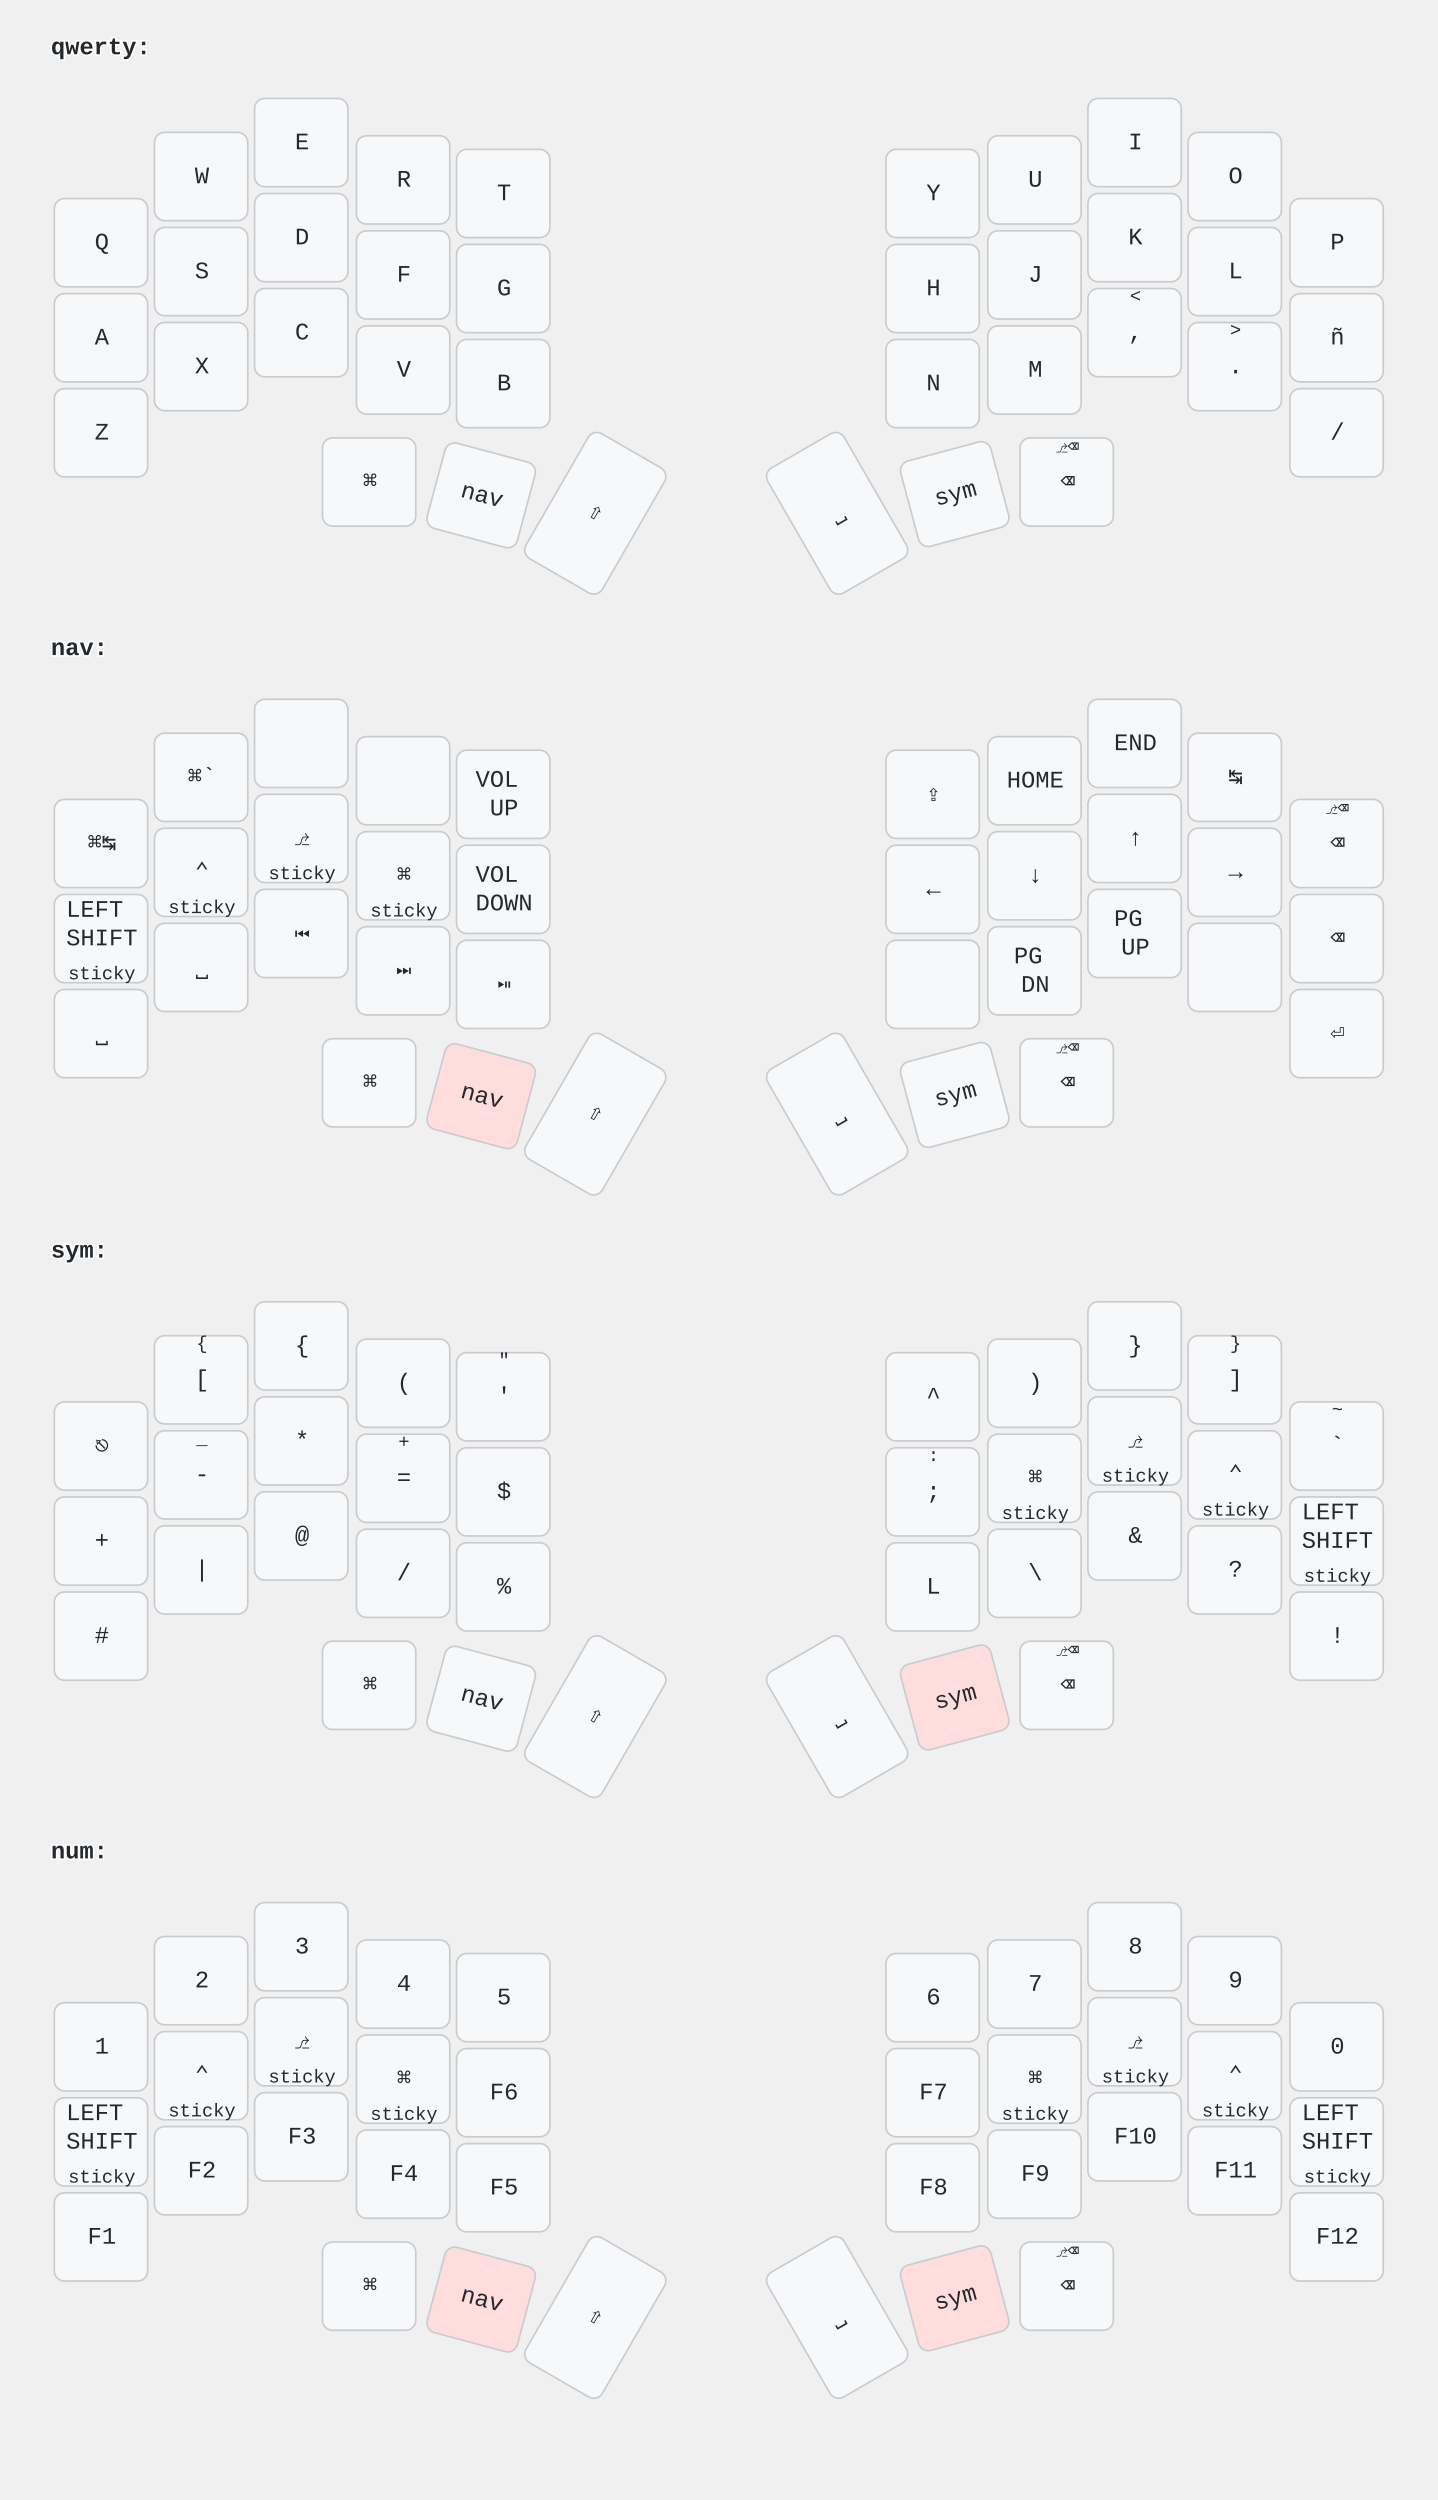
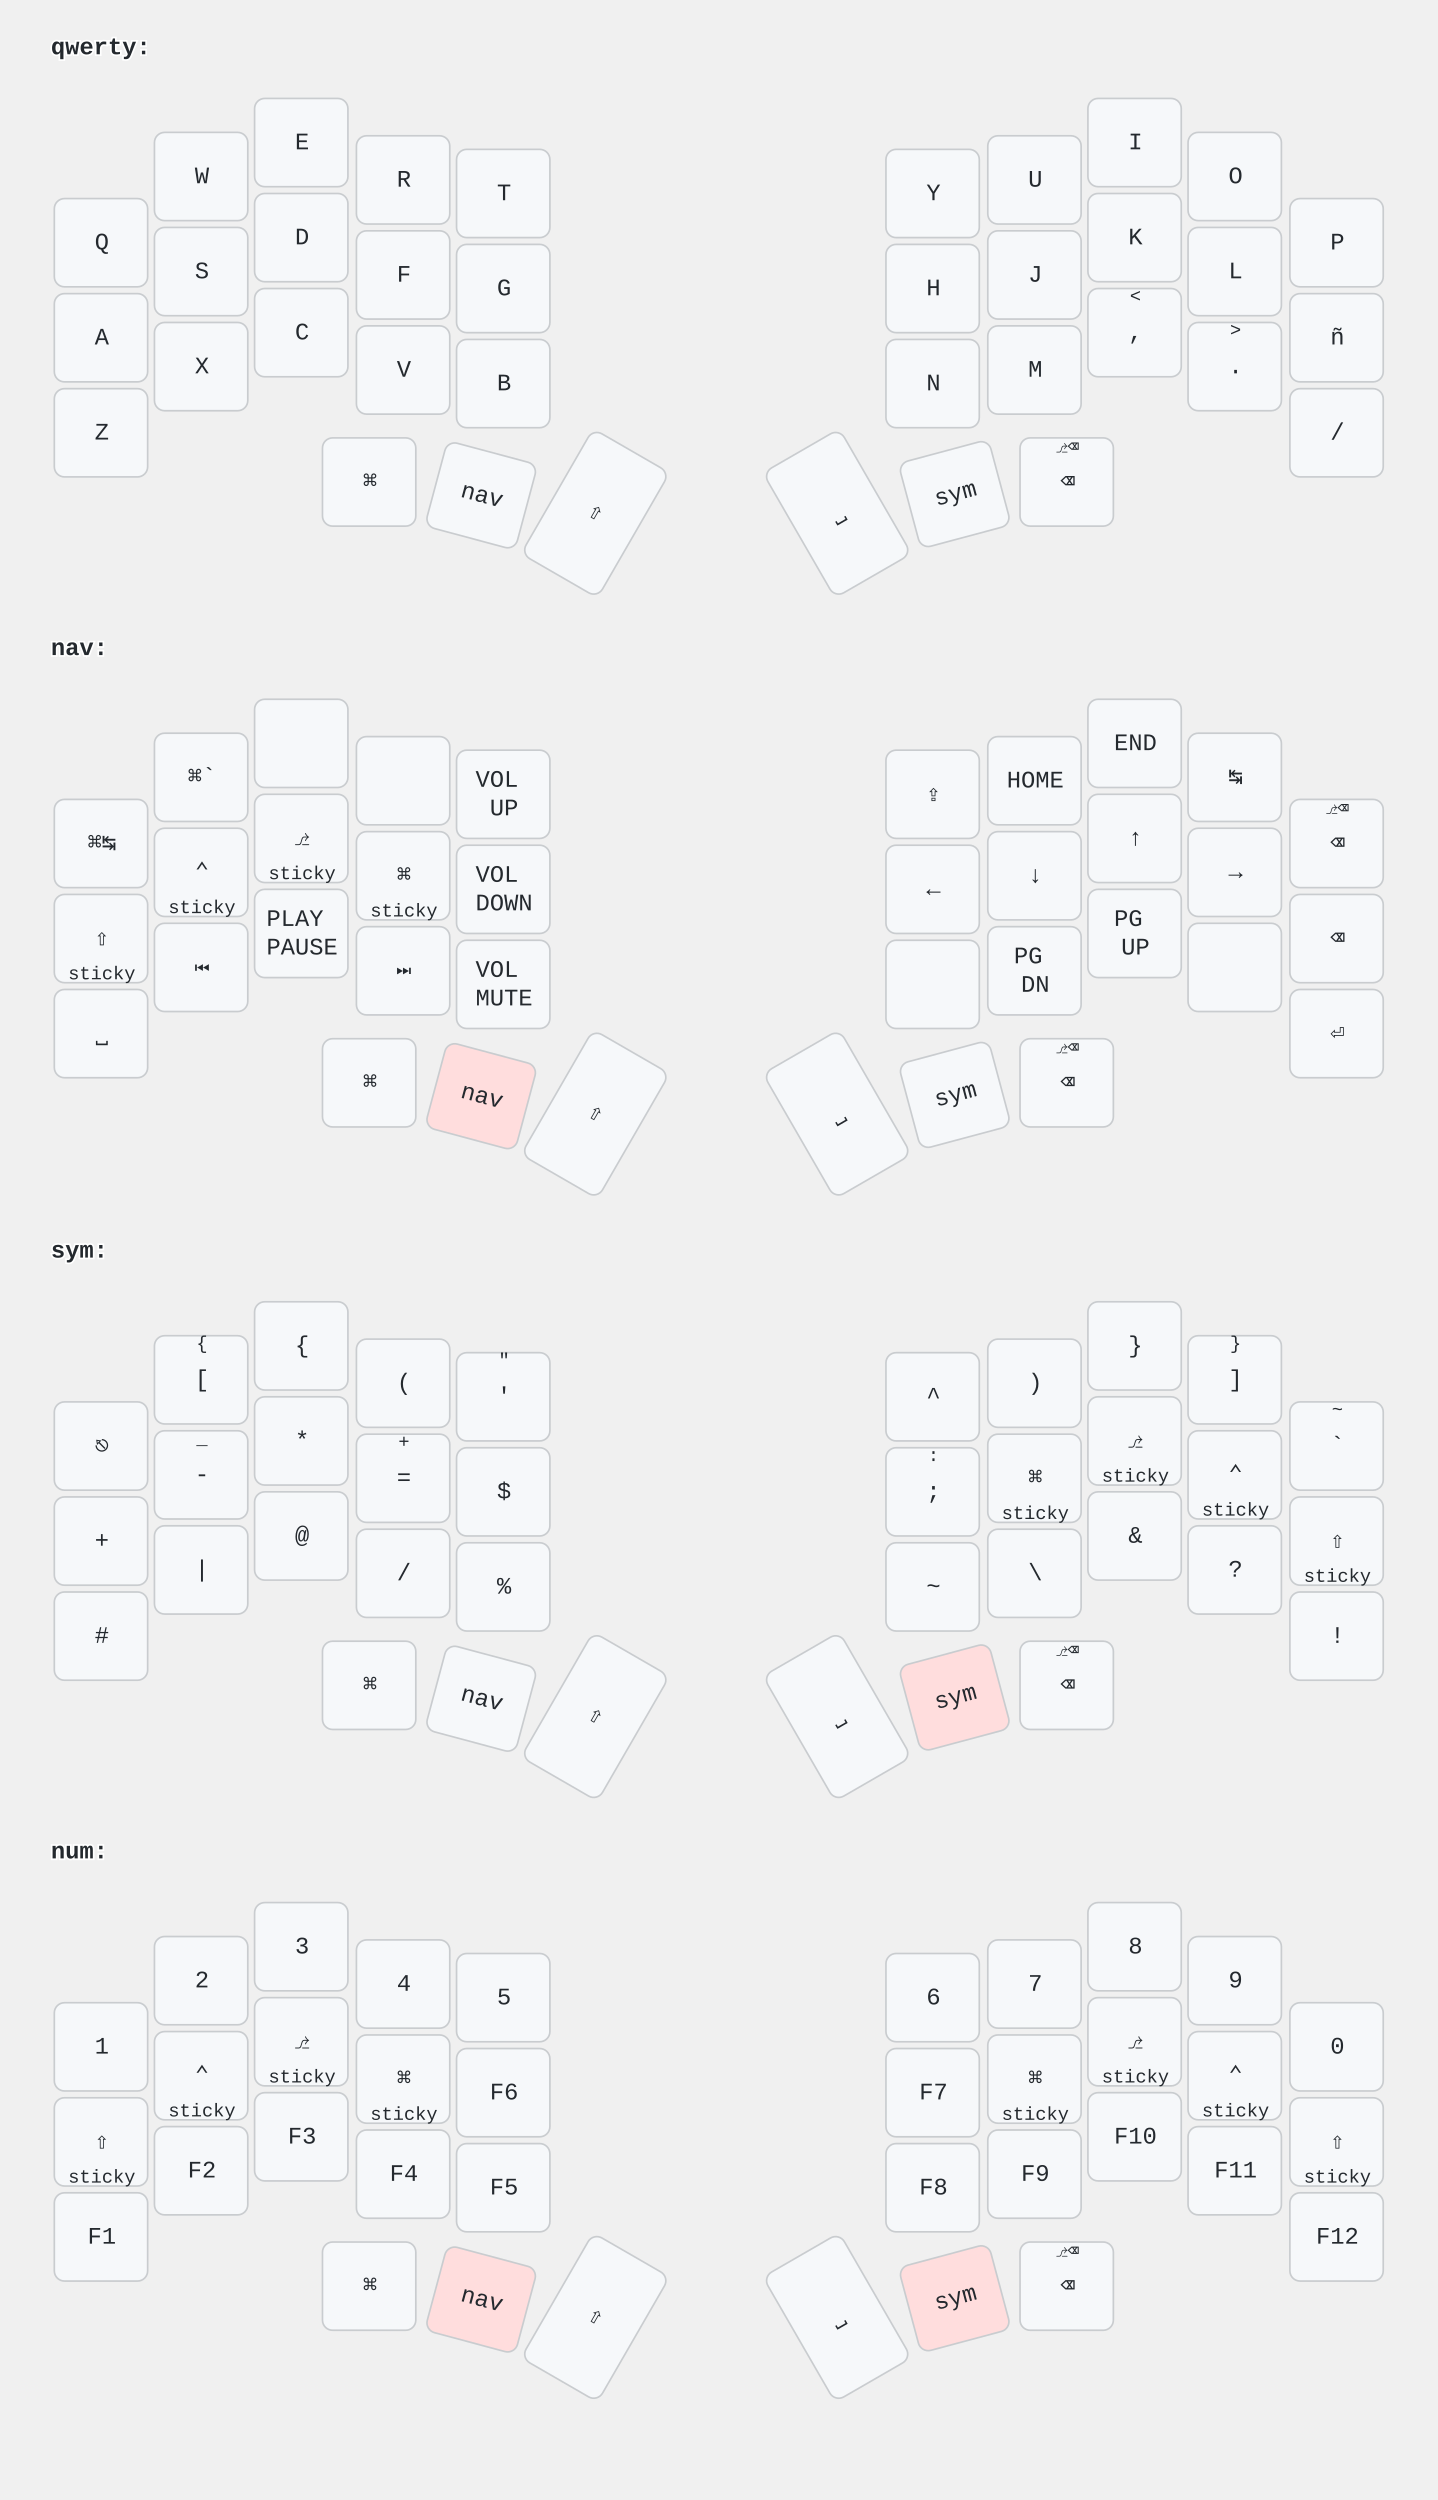
<svg xmlns="http://www.w3.org/2000/svg" width="847" height="1473" viewBox="0 0 847 1473" class="keymap">
  <style>/* font and background color specifications */
svg {
    font-family: SFMono-Regular,Consolas,Liberation Mono,Menlo,monospace;
    font-size: 14px;
    font-kerning: normal;
    text-rendering: optimizeLegibility;
    fill: #24292e;
}

/* default key styling */
rect {
    fill: #f6f8fa;
    stroke: #c9cccf;
    stroke-width: 1;
}

/* color accent for combo boxes */
rect.combo {
    fill: #cdf;
}

/* color accent for held keys */
rect.held, rect.combo.held {
    fill: #fdd;
}

/* color accent for ghost (optional) keys */
rect.ghost, rect.combo.ghost {
    fill: #ddd;
}

text {
    text-anchor: middle;
    dominant-baseline: middle;
}

/* styling for layer labels */
text.label {
    font-weight: bold;
    text-anchor: start;
    stroke: white;
    stroke-width: 2;
    paint-order: stroke;
}

/* styling for combo tap, and key hold/shifted label text */
text.combo, text.hold, text.shifted {
    font-size: 11px;
}

text.hold {
    text-anchor: middle;
    dominant-baseline: auto;
}

text.shifted {
    text-anchor: middle;
    dominant-baseline: hanging;
}

/* styling for hold/shifted label text in combo box */
text.combo.hold, text.combo.shifted {
    font-size: 8px;
}

/* styling for combo dendrons */
path {
    stroke-width: 1;
    stroke: gray;
    fill: none;
}
</style>
  <g transform="translate(30, 0)" class="layer-qwerty">
    <text x="0" y="28" class="label" id="qwerty">qwerty:</text>
    <g transform="translate(0, 56)">
      <g transform="translate(30, 87)" class="key keypos-0">
        <rect rx="6" ry="6" x="-28" y="-26" width="55" height="52" class="key" />
        <text x="0" y="0" class="key tap">Q</text>
      </g>
      <g transform="translate(89, 48)" class="key keypos-1">
        <rect rx="6" ry="6" x="-28" y="-26" width="55" height="52" class="key" />
        <text x="0" y="0" class="key tap">W</text>
      </g>
      <g transform="translate(148, 28)" class="key keypos-2">
        <rect rx="6" ry="6" x="-28" y="-26" width="55" height="52" class="key" />
        <text x="0" y="0" class="key tap">E</text>
      </g>
      <g transform="translate(208, 50)" class="key keypos-3">
        <rect rx="6" ry="6" x="-28" y="-26" width="55" height="52" class="key" />
        <text x="0" y="0" class="key tap">R</text>
      </g>
      <g transform="translate(267, 58)" class="key keypos-4">
        <rect rx="6" ry="6" x="-28" y="-26" width="55" height="52" class="key" />
        <text x="0" y="0" class="key tap">T</text>
      </g>
      <g transform="translate(520, 58)" class="key keypos-5">
        <rect rx="6" ry="6" x="-28" y="-26" width="55" height="52" class="key" />
        <text x="0" y="0" class="key tap">Y</text>
      </g>
      <g transform="translate(580, 50)" class="key keypos-6">
        <rect rx="6" ry="6" x="-28" y="-26" width="55" height="52" class="key" />
        <text x="0" y="0" class="key tap">U</text>
      </g>
      <g transform="translate(639, 28)" class="key keypos-7">
        <rect rx="6" ry="6" x="-28" y="-26" width="55" height="52" class="key" />
        <text x="0" y="0" class="key tap">I</text>
      </g>
      <g transform="translate(698, 48)" class="key keypos-8">
        <rect rx="6" ry="6" x="-28" y="-26" width="55" height="52" class="key" />
        <text x="0" y="0" class="key tap">O</text>
      </g>
      <g transform="translate(758, 87)" class="key keypos-9">
        <rect rx="6" ry="6" x="-28" y="-26" width="55" height="52" class="key" />
        <text x="0" y="0" class="key tap">P</text>
      </g>
      <g transform="translate(30, 143)" class="key keypos-10">
        <rect rx="6" ry="6" x="-28" y="-26" width="55" height="52" class="key" />
        <text x="0" y="0" class="key tap">A</text>
      </g>
      <g transform="translate(89, 104)" class="key keypos-11">
        <rect rx="6" ry="6" x="-28" y="-26" width="55" height="52" class="key" />
        <text x="0" y="0" class="key tap">S</text>
      </g>
      <g transform="translate(148, 84)" class="key keypos-12">
        <rect rx="6" ry="6" x="-28" y="-26" width="55" height="52" class="key" />
        <text x="0" y="0" class="key tap">D</text>
      </g>
      <g transform="translate(208, 106)" class="key keypos-13">
        <rect rx="6" ry="6" x="-28" y="-26" width="55" height="52" class="key" />
        <text x="0" y="0" class="key tap">F</text>
      </g>
      <g transform="translate(267, 114)" class="key keypos-14">
        <rect rx="6" ry="6" x="-28" y="-26" width="55" height="52" class="key" />
        <text x="0" y="0" class="key tap">G</text>
      </g>
      <g transform="translate(520, 114)" class="key keypos-15">
        <rect rx="6" ry="6" x="-28" y="-26" width="55" height="52" class="key" />
        <text x="0" y="0" class="key tap">H</text>
      </g>
      <g transform="translate(580, 106)" class="key keypos-16">
        <rect rx="6" ry="6" x="-28" y="-26" width="55" height="52" class="key" />
        <text x="0" y="0" class="key tap">J</text>
      </g>
      <g transform="translate(639, 84)" class="key keypos-17">
        <rect rx="6" ry="6" x="-28" y="-26" width="55" height="52" class="key" />
        <text x="0" y="0" class="key tap">K</text>
      </g>
      <g transform="translate(698, 104)" class="key keypos-18">
        <rect rx="6" ry="6" x="-28" y="-26" width="55" height="52" class="key" />
        <text x="0" y="0" class="key tap">L</text>
      </g>
      <g transform="translate(758, 143)" class="key keypos-19">
        <rect rx="6" ry="6" x="-28" y="-26" width="55" height="52" class="key" />
        <text x="0" y="0" class="key tap">ñ</text>
      </g>
      <g transform="translate(30, 199)" class="key keypos-20">
        <rect rx="6" ry="6" x="-28" y="-26" width="55" height="52" class="key" />
        <text x="0" y="0" class="key tap">Z</text>
      </g>
      <g transform="translate(89, 160)" class="key keypos-21">
        <rect rx="6" ry="6" x="-28" y="-26" width="55" height="52" class="key" />
        <text x="0" y="0" class="key tap">X</text>
      </g>
      <g transform="translate(148, 140)" class="key keypos-22">
        <rect rx="6" ry="6" x="-28" y="-26" width="55" height="52" class="key" />
        <text x="0" y="0" class="key tap">C</text>
      </g>
      <g transform="translate(208, 162)" class="key keypos-23">
        <rect rx="6" ry="6" x="-28" y="-26" width="55" height="52" class="key" />
        <text x="0" y="0" class="key tap">V</text>
      </g>
      <g transform="translate(267, 170)" class="key keypos-24">
        <rect rx="6" ry="6" x="-28" y="-26" width="55" height="52" class="key" />
        <text x="0" y="0" class="key tap">B</text>
      </g>
      <g transform="translate(520, 170)" class="key keypos-25">
        <rect rx="6" ry="6" x="-28" y="-26" width="55" height="52" class="key" />
        <text x="0" y="0" class="key tap">N</text>
      </g>
      <g transform="translate(580, 162)" class="key keypos-26">
        <rect rx="6" ry="6" x="-28" y="-26" width="55" height="52" class="key" />
        <text x="0" y="0" class="key tap">M</text>
      </g>
      <g transform="translate(639, 140)" class="key keypos-27">
        <rect rx="6" ry="6" x="-28" y="-26" width="55" height="52" class="key" />
        <text x="0" y="0" class="key tap">,</text>
        <text x="0" y="-24" class="key shifted">&lt;</text>
      </g>
      <g transform="translate(698, 160)" class="key keypos-28">
        <rect rx="6" ry="6" x="-28" y="-26" width="55" height="52" class="key" />
        <text x="0" y="0" class="key tap">.</text>
        <text x="0" y="-24" class="key shifted">&gt;</text>
      </g>
      <g transform="translate(758, 199)" class="key keypos-29">
        <rect rx="6" ry="6" x="-28" y="-26" width="55" height="52" class="key" />
        <text x="0" y="0" class="key tap">/</text>
      </g>
      <g transform="translate(188, 228)" class="key keypos-30">
        <rect rx="6" ry="6" x="-28" y="-26" width="55" height="52" class="key" />
        <text x="0" y="0" class="key tap">⌘</text>
      </g>
      <g transform="translate(254, 236) rotate(15.0)" class="key keypos-31">
        <rect rx="6" ry="6" x="-28" y="-26" width="55" height="52" class="key" />
        <a href="#nav">
          <text x="0" y="0" class="key tap layer-activator">nav</text>
        </a>
      </g>
      <g transform="translate(321, 246) rotate(30.0)" class="key keypos-32">
        <rect rx="6" ry="6" x="-26" y="-42" width="52" height="85" class="key" />
        <text x="0" y="0" class="key tap">⇧</text>
      </g>
      <g transform="translate(463, 246) rotate(-30.0)" class="key keypos-33">
        <rect rx="6" ry="6" x="-26" y="-42" width="52" height="85" class="key" />
        <text x="0" y="0" class="key tap">⎵</text>
      </g>
      <g transform="translate(533, 235) rotate(-15.0)" class="key keypos-34">
        <rect rx="6" ry="6" x="-28" y="-26" width="55" height="52" class="key" />
        <a href="#sym">
          <text x="0" y="0" class="key tap layer-activator">sym</text>
        </a>
      </g>
      <g transform="translate(599, 228)" class="key keypos-35">
        <rect rx="6" ry="6" x="-28" y="-26" width="55" height="52" class="key" />
        <text x="0" y="0" class="key tap">⌫</text>
        <text x="0" y="-24" class="key shifted">⎇⌫</text>
      </g>
    </g>
  </g>
  <g transform="translate(30, 354)" class="layer-nav">
    <text x="0" y="28" class="label" id="nav">nav:</text>
    <g transform="translate(0, 56)">
      <g transform="translate(30, 87)" class="key keypos-0">
        <rect rx="6" ry="6" x="-28" y="-26" width="55" height="52" class="key" />
        <text x="0" y="0" class="key tap">⌘↹</text>
      </g>
      <g transform="translate(89, 48)" class="key keypos-1">
        <rect rx="6" ry="6" x="-28" y="-26" width="55" height="52" class="key" />
        <text x="0" y="0" class="key tap">⌘`</text>
      </g>
      <g transform="translate(148, 28)" class="key keypos-2">
        <rect rx="6" ry="6" x="-28" y="-26" width="55" height="52" class="key" />
      </g>
      <g transform="translate(208, 50)" class="key keypos-3">
        <rect rx="6" ry="6" x="-28" y="-26" width="55" height="52" class="key" />
      </g>
      <g transform="translate(267, 58)" class="key keypos-4">
        <rect rx="6" ry="6" x="-28" y="-26" width="55" height="52" class="key" />
        <text x="0" y="0" class="key tap">
          <tspan x="0" dy="-0.6em">VOL</tspan>
          <tspan x="0" dy="1.2em">UP</tspan>
        </text>
      </g>
      <g transform="translate(520, 58)" class="key keypos-5">
        <rect rx="6" ry="6" x="-28" y="-26" width="55" height="52" class="key" />
        <text x="0" y="0" class="key tap">⇪</text>
      </g>
      <g transform="translate(580, 50)" class="key keypos-6">
        <rect rx="6" ry="6" x="-28" y="-26" width="55" height="52" class="key" />
        <text x="0" y="0" class="key tap">HOME</text>
      </g>
      <g transform="translate(639, 28)" class="key keypos-7">
        <rect rx="6" ry="6" x="-28" y="-26" width="55" height="52" class="key" />
        <text x="0" y="0" class="key tap">END</text>
      </g>
      <g transform="translate(698, 48)" class="key keypos-8">
        <rect rx="6" ry="6" x="-28" y="-26" width="55" height="52" class="key" />
        <text x="0" y="0" class="key tap">↹</text>
      </g>
      <g transform="translate(758, 87)" class="key keypos-9">
        <rect rx="6" ry="6" x="-28" y="-26" width="55" height="52" class="key" />
        <text x="0" y="0" class="key tap">⌫</text>
        <text x="0" y="-24" class="key shifted">⎇⌫</text>
      </g>
      <g transform="translate(30, 143)" class="key keypos-10">
        <rect rx="6" ry="6" x="-28" y="-26" width="55" height="52" class="key" />
-         <text x="0" y="0" class="key tap">
-           <tspan x="0" dy="-1.2em">LEFT</tspan>
-           <tspan x="0" dy="1.2em">SHIFT</tspan>
-         </text>
+         <text x="0" y="0" class="key tap">⇧</text>
        <text x="0" y="24" class="key hold">sticky</text>
      </g>
      <g transform="translate(89, 104)" class="key keypos-11">
        <rect rx="6" ry="6" x="-28" y="-26" width="55" height="52" class="key" />
        <text x="0" y="0" class="key tap">⌃</text>
        <text x="0" y="24" class="key hold">sticky</text>
      </g>
      <g transform="translate(148, 84)" class="key keypos-12">
        <rect rx="6" ry="6" x="-28" y="-26" width="55" height="52" class="key" />
        <text x="0" y="0" class="key tap">⎇</text>
        <text x="0" y="24" class="key hold">sticky</text>
      </g>
      <g transform="translate(208, 106)" class="key keypos-13">
        <rect rx="6" ry="6" x="-28" y="-26" width="55" height="52" class="key" />
        <text x="0" y="0" class="key tap">⌘</text>
        <text x="0" y="24" class="key hold">sticky</text>
      </g>
      <g transform="translate(267, 114)" class="key keypos-14">
        <rect rx="6" ry="6" x="-28" y="-26" width="55" height="52" class="key" />
        <text x="0" y="0" class="key tap">
          <tspan x="0" dy="-0.6em">VOL</tspan>
          <tspan x="0" dy="1.2em">DOWN</tspan>
        </text>
      </g>
      <g transform="translate(520, 114)" class="key keypos-15">
        <rect rx="6" ry="6" x="-28" y="-26" width="55" height="52" class="key" />
        <text x="0" y="0" class="key tap">←</text>
      </g>
      <g transform="translate(580, 106)" class="key keypos-16">
        <rect rx="6" ry="6" x="-28" y="-26" width="55" height="52" class="key" />
        <text x="0" y="0" class="key tap">↓</text>
      </g>
      <g transform="translate(639, 84)" class="key keypos-17">
        <rect rx="6" ry="6" x="-28" y="-26" width="55" height="52" class="key" />
        <text x="0" y="0" class="key tap">↑</text>
      </g>
      <g transform="translate(698, 104)" class="key keypos-18">
        <rect rx="6" ry="6" x="-28" y="-26" width="55" height="52" class="key" />
        <text x="0" y="0" class="key tap">→</text>
      </g>
      <g transform="translate(758, 143)" class="key keypos-19">
        <rect rx="6" ry="6" x="-28" y="-26" width="55" height="52" class="key" />
        <text x="0" y="0" class="key tap">⌫</text>
      </g>
      <g transform="translate(30, 199)" class="key keypos-20">
        <rect rx="6" ry="6" x="-28" y="-26" width="55" height="52" class="key" />
        <text x="0" y="0" class="key tap">⎵</text>
      </g>
      <g transform="translate(89, 160)" class="key keypos-21">
        <rect rx="6" ry="6" x="-28" y="-26" width="55" height="52" class="key" />
-         <text x="0" y="0" class="key tap">⎵</text>
+         <text x="0" y="0" class="key tap">⏮</text>
      </g>
      <g transform="translate(148, 140)" class="key keypos-22">
        <rect rx="6" ry="6" x="-28" y="-26" width="55" height="52" class="key" />
-         <text x="0" y="0" class="key tap">⏮</text>
+         <text x="0" y="0" class="key tap">
+           <tspan x="0" dy="-0.6em">PLAY</tspan>
+           <tspan x="0" dy="1.2em">PAUSE</tspan>
+         </text>
      </g>
      <g transform="translate(208, 162)" class="key keypos-23">
        <rect rx="6" ry="6" x="-28" y="-26" width="55" height="52" class="key" />
        <text x="0" y="0" class="key tap">⏭</text>
      </g>
      <g transform="translate(267, 170)" class="key keypos-24">
        <rect rx="6" ry="6" x="-28" y="-26" width="55" height="52" class="key" />
-         <text x="0" y="0" class="key tap">⏯</text>
+         <text x="0" y="0" class="key tap">
+           <tspan x="0" dy="-0.6em">VOL</tspan>
+           <tspan x="0" dy="1.2em">MUTE</tspan>
+         </text>
      </g>
      <g transform="translate(520, 170)" class="key keypos-25">
        <rect rx="6" ry="6" x="-28" y="-26" width="55" height="52" class="key" />
      </g>
      <g transform="translate(580, 162)" class="key keypos-26">
        <rect rx="6" ry="6" x="-28" y="-26" width="55" height="52" class="key" />
        <text x="0" y="0" class="key tap">
          <tspan x="0" dy="-0.6em">PG</tspan>
          <tspan x="0" dy="1.2em">DN</tspan>
        </text>
      </g>
      <g transform="translate(639, 140)" class="key keypos-27">
        <rect rx="6" ry="6" x="-28" y="-26" width="55" height="52" class="key" />
        <text x="0" y="0" class="key tap">
          <tspan x="0" dy="-0.6em">PG</tspan>
          <tspan x="0" dy="1.2em">UP</tspan>
        </text>
      </g>
      <g transform="translate(698, 160)" class="key keypos-28">
        <rect rx="6" ry="6" x="-28" y="-26" width="55" height="52" class="key" />
      </g>
      <g transform="translate(758, 199)" class="key keypos-29">
        <rect rx="6" ry="6" x="-28" y="-26" width="55" height="52" class="key" />
        <text x="0" y="0" class="key tap">⏎</text>
      </g>
      <g transform="translate(188, 228)" class="key keypos-30">
        <rect rx="6" ry="6" x="-28" y="-26" width="55" height="52" class="key" />
        <text x="0" y="0" class="key tap">⌘</text>
      </g>
      <g transform="translate(254, 236) rotate(15.0)" class="key held keypos-31">
        <rect rx="6" ry="6" x="-28" y="-26" width="55" height="52" class="key held" />
        <a href="#nav">
          <text x="0" y="0" class="key held tap layer-activator">nav</text>
        </a>
      </g>
      <g transform="translate(321, 246) rotate(30.0)" class="key keypos-32">
        <rect rx="6" ry="6" x="-26" y="-42" width="52" height="85" class="key" />
        <text x="0" y="0" class="key tap">⇧</text>
      </g>
      <g transform="translate(463, 246) rotate(-30.0)" class="key keypos-33">
        <rect rx="6" ry="6" x="-26" y="-42" width="52" height="85" class="key" />
        <text x="0" y="0" class="key tap">⎵</text>
      </g>
      <g transform="translate(533, 235) rotate(-15.0)" class="key keypos-34">
        <rect rx="6" ry="6" x="-28" y="-26" width="55" height="52" class="key" />
        <a href="#sym">
          <text x="0" y="0" class="key tap layer-activator">sym</text>
        </a>
      </g>
      <g transform="translate(599, 228)" class="key keypos-35">
        <rect rx="6" ry="6" x="-28" y="-26" width="55" height="52" class="key" />
        <text x="0" y="0" class="key tap">⌫</text>
        <text x="0" y="-24" class="key shifted">⎇⌫</text>
      </g>
    </g>
  </g>
  <g transform="translate(30, 709)" class="layer-sym">
    <text x="0" y="28" class="label" id="sym">sym:</text>
    <g transform="translate(0, 56)">
      <g transform="translate(30, 87)" class="key keypos-0">
        <rect rx="6" ry="6" x="-28" y="-26" width="55" height="52" class="key" />
        <text x="0" y="0" class="key tap">⎋</text>
      </g>
      <g transform="translate(89, 48)" class="key keypos-1">
        <rect rx="6" ry="6" x="-28" y="-26" width="55" height="52" class="key" />
        <text x="0" y="0" class="key tap">[</text>
        <text x="0" y="-24" class="key shifted">{</text>
      </g>
      <g transform="translate(148, 28)" class="key keypos-2">
        <rect rx="6" ry="6" x="-28" y="-26" width="55" height="52" class="key" />
        <text x="0" y="0" class="key tap">{</text>
      </g>
      <g transform="translate(208, 50)" class="key keypos-3">
        <rect rx="6" ry="6" x="-28" y="-26" width="55" height="52" class="key" />
        <text x="0" y="0" class="key tap">(</text>
      </g>
      <g transform="translate(267, 58)" class="key keypos-4">
        <rect rx="6" ry="6" x="-28" y="-26" width="55" height="52" class="key" />
        <text x="0" y="0" class="key tap">'</text>
        <text x="0" y="-24" class="key shifted">"</text>
      </g>
      <g transform="translate(520, 58)" class="key keypos-5">
        <rect rx="6" ry="6" x="-28" y="-26" width="55" height="52" class="key" />
        <text x="0" y="0" class="key tap">^</text>
      </g>
      <g transform="translate(580, 50)" class="key keypos-6">
        <rect rx="6" ry="6" x="-28" y="-26" width="55" height="52" class="key" />
        <text x="0" y="0" class="key tap">)</text>
      </g>
      <g transform="translate(639, 28)" class="key keypos-7">
        <rect rx="6" ry="6" x="-28" y="-26" width="55" height="52" class="key" />
        <text x="0" y="0" class="key tap">}</text>
      </g>
      <g transform="translate(698, 48)" class="key keypos-8">
        <rect rx="6" ry="6" x="-28" y="-26" width="55" height="52" class="key" />
        <text x="0" y="0" class="key tap">]</text>
        <text x="0" y="-24" class="key shifted">}</text>
      </g>
      <g transform="translate(758, 87)" class="key keypos-9">
        <rect rx="6" ry="6" x="-28" y="-26" width="55" height="52" class="key" />
        <text x="0" y="0" class="key tap">`</text>
        <text x="0" y="-24" class="key shifted">~</text>
      </g>
      <g transform="translate(30, 143)" class="key keypos-10">
        <rect rx="6" ry="6" x="-28" y="-26" width="55" height="52" class="key" />
        <text x="0" y="0" class="key tap">+</text>
      </g>
      <g transform="translate(89, 104)" class="key keypos-11">
        <rect rx="6" ry="6" x="-28" y="-26" width="55" height="52" class="key" />
        <text x="0" y="0" class="key tap">-</text>
        <text x="0" y="-24" class="key shifted">_</text>
      </g>
      <g transform="translate(148, 84)" class="key keypos-12">
        <rect rx="6" ry="6" x="-28" y="-26" width="55" height="52" class="key" />
        <text x="0" y="0" class="key tap">*</text>
      </g>
      <g transform="translate(208, 106)" class="key keypos-13">
        <rect rx="6" ry="6" x="-28" y="-26" width="55" height="52" class="key" />
        <text x="0" y="0" class="key tap">=</text>
        <text x="0" y="-24" class="key shifted">+</text>
      </g>
      <g transform="translate(267, 114)" class="key keypos-14">
        <rect rx="6" ry="6" x="-28" y="-26" width="55" height="52" class="key" />
        <text x="0" y="0" class="key tap">$</text>
      </g>
      <g transform="translate(520, 114)" class="key keypos-15">
        <rect rx="6" ry="6" x="-28" y="-26" width="55" height="52" class="key" />
        <text x="0" y="0" class="key tap">;</text>
        <text x="0" y="-24" class="key shifted">:</text>
      </g>
      <g transform="translate(580, 106)" class="key keypos-16">
        <rect rx="6" ry="6" x="-28" y="-26" width="55" height="52" class="key" />
        <text x="0" y="0" class="key tap">⌘</text>
        <text x="0" y="24" class="key hold">sticky</text>
      </g>
      <g transform="translate(639, 84)" class="key keypos-17">
        <rect rx="6" ry="6" x="-28" y="-26" width="55" height="52" class="key" />
        <text x="0" y="0" class="key tap">⎇</text>
        <text x="0" y="24" class="key hold">sticky</text>
      </g>
      <g transform="translate(698, 104)" class="key keypos-18">
        <rect rx="6" ry="6" x="-28" y="-26" width="55" height="52" class="key" />
        <text x="0" y="0" class="key tap">⌃</text>
        <text x="0" y="24" class="key hold">sticky</text>
      </g>
      <g transform="translate(758, 143)" class="key keypos-19">
        <rect rx="6" ry="6" x="-28" y="-26" width="55" height="52" class="key" />
-         <text x="0" y="0" class="key tap">
-           <tspan x="0" dy="-1.2em">LEFT</tspan>
-           <tspan x="0" dy="1.2em">SHIFT</tspan>
-         </text>
+         <text x="0" y="0" class="key tap">⇧</text>
        <text x="0" y="24" class="key hold">sticky</text>
      </g>
      <g transform="translate(30, 199)" class="key keypos-20">
        <rect rx="6" ry="6" x="-28" y="-26" width="55" height="52" class="key" />
        <text x="0" y="0" class="key tap">#</text>
      </g>
      <g transform="translate(89, 160)" class="key keypos-21">
        <rect rx="6" ry="6" x="-28" y="-26" width="55" height="52" class="key" />
        <text x="0" y="0" class="key tap">|</text>
      </g>
      <g transform="translate(148, 140)" class="key keypos-22">
        <rect rx="6" ry="6" x="-28" y="-26" width="55" height="52" class="key" />
        <text x="0" y="0" class="key tap">@</text>
      </g>
      <g transform="translate(208, 162)" class="key keypos-23">
        <rect rx="6" ry="6" x="-28" y="-26" width="55" height="52" class="key" />
        <text x="0" y="0" class="key tap">/</text>
      </g>
      <g transform="translate(267, 170)" class="key keypos-24">
        <rect rx="6" ry="6" x="-28" y="-26" width="55" height="52" class="key" />
        <text x="0" y="0" class="key tap">%</text>
      </g>
      <g transform="translate(520, 170)" class="key keypos-25">
        <rect rx="6" ry="6" x="-28" y="-26" width="55" height="52" class="key" />
-         <text x="0" y="0" class="key tap">L</text>
+         <text x="0" y="0" class="key tap">~</text>
      </g>
      <g transform="translate(580, 162)" class="key keypos-26">
        <rect rx="6" ry="6" x="-28" y="-26" width="55" height="52" class="key" />
        <text x="0" y="0" class="key tap">\</text>
      </g>
      <g transform="translate(639, 140)" class="key keypos-27">
        <rect rx="6" ry="6" x="-28" y="-26" width="55" height="52" class="key" />
        <text x="0" y="0" class="key tap">&amp;</text>
      </g>
      <g transform="translate(698, 160)" class="key keypos-28">
        <rect rx="6" ry="6" x="-28" y="-26" width="55" height="52" class="key" />
        <text x="0" y="0" class="key tap">?</text>
      </g>
      <g transform="translate(758, 199)" class="key keypos-29">
        <rect rx="6" ry="6" x="-28" y="-26" width="55" height="52" class="key" />
        <text x="0" y="0" class="key tap">!</text>
      </g>
      <g transform="translate(188, 228)" class="key keypos-30">
        <rect rx="6" ry="6" x="-28" y="-26" width="55" height="52" class="key" />
        <text x="0" y="0" class="key tap">⌘</text>
      </g>
      <g transform="translate(254, 236) rotate(15.0)" class="key keypos-31">
        <rect rx="6" ry="6" x="-28" y="-26" width="55" height="52" class="key" />
        <a href="#nav">
          <text x="0" y="0" class="key tap layer-activator">nav</text>
        </a>
      </g>
      <g transform="translate(321, 246) rotate(30.0)" class="key keypos-32">
        <rect rx="6" ry="6" x="-26" y="-42" width="52" height="85" class="key" />
        <text x="0" y="0" class="key tap">⇧</text>
      </g>
      <g transform="translate(463, 246) rotate(-30.0)" class="key keypos-33">
        <rect rx="6" ry="6" x="-26" y="-42" width="52" height="85" class="key" />
        <text x="0" y="0" class="key tap">⎵</text>
      </g>
      <g transform="translate(533, 235) rotate(-15.0)" class="key held keypos-34">
        <rect rx="6" ry="6" x="-28" y="-26" width="55" height="52" class="key held" />
        <a href="#sym">
          <text x="0" y="0" class="key held tap layer-activator">sym</text>
        </a>
      </g>
      <g transform="translate(599, 228)" class="key keypos-35">
        <rect rx="6" ry="6" x="-28" y="-26" width="55" height="52" class="key" />
        <text x="0" y="0" class="key tap">⌫</text>
        <text x="0" y="-24" class="key shifted">⎇⌫</text>
      </g>
    </g>
  </g>
  <g transform="translate(30, 1063)" class="layer-num">
    <text x="0" y="28" class="label" id="num">num:</text>
    <g transform="translate(0, 56)">
      <g transform="translate(30, 87)" class="key keypos-0">
        <rect rx="6" ry="6" x="-28" y="-26" width="55" height="52" class="key" />
        <text x="0" y="0" class="key tap">1</text>
      </g>
      <g transform="translate(89, 48)" class="key keypos-1">
        <rect rx="6" ry="6" x="-28" y="-26" width="55" height="52" class="key" />
        <text x="0" y="0" class="key tap">2</text>
      </g>
      <g transform="translate(148, 28)" class="key keypos-2">
        <rect rx="6" ry="6" x="-28" y="-26" width="55" height="52" class="key" />
        <text x="0" y="0" class="key tap">3</text>
      </g>
      <g transform="translate(208, 50)" class="key keypos-3">
        <rect rx="6" ry="6" x="-28" y="-26" width="55" height="52" class="key" />
        <text x="0" y="0" class="key tap">4</text>
      </g>
      <g transform="translate(267, 58)" class="key keypos-4">
        <rect rx="6" ry="6" x="-28" y="-26" width="55" height="52" class="key" />
        <text x="0" y="0" class="key tap">5</text>
      </g>
      <g transform="translate(520, 58)" class="key keypos-5">
        <rect rx="6" ry="6" x="-28" y="-26" width="55" height="52" class="key" />
        <text x="0" y="0" class="key tap">6</text>
      </g>
      <g transform="translate(580, 50)" class="key keypos-6">
        <rect rx="6" ry="6" x="-28" y="-26" width="55" height="52" class="key" />
        <text x="0" y="0" class="key tap">7</text>
      </g>
      <g transform="translate(639, 28)" class="key keypos-7">
        <rect rx="6" ry="6" x="-28" y="-26" width="55" height="52" class="key" />
        <text x="0" y="0" class="key tap">8</text>
      </g>
      <g transform="translate(698, 48)" class="key keypos-8">
        <rect rx="6" ry="6" x="-28" y="-26" width="55" height="52" class="key" />
        <text x="0" y="0" class="key tap">9</text>
      </g>
      <g transform="translate(758, 87)" class="key keypos-9">
        <rect rx="6" ry="6" x="-28" y="-26" width="55" height="52" class="key" />
        <text x="0" y="0" class="key tap">0</text>
      </g>
      <g transform="translate(30, 143)" class="key keypos-10">
        <rect rx="6" ry="6" x="-28" y="-26" width="55" height="52" class="key" />
-         <text x="0" y="0" class="key tap">
-           <tspan x="0" dy="-1.2em">LEFT</tspan>
-           <tspan x="0" dy="1.2em">SHIFT</tspan>
-         </text>
+         <text x="0" y="0" class="key tap">⇧</text>
        <text x="0" y="24" class="key hold">sticky</text>
      </g>
      <g transform="translate(89, 104)" class="key keypos-11">
        <rect rx="6" ry="6" x="-28" y="-26" width="55" height="52" class="key" />
        <text x="0" y="0" class="key tap">⌃</text>
        <text x="0" y="24" class="key hold">sticky</text>
      </g>
      <g transform="translate(148, 84)" class="key keypos-12">
        <rect rx="6" ry="6" x="-28" y="-26" width="55" height="52" class="key" />
        <text x="0" y="0" class="key tap">⎇</text>
        <text x="0" y="24" class="key hold">sticky</text>
      </g>
      <g transform="translate(208, 106)" class="key keypos-13">
        <rect rx="6" ry="6" x="-28" y="-26" width="55" height="52" class="key" />
        <text x="0" y="0" class="key tap">⌘</text>
        <text x="0" y="24" class="key hold">sticky</text>
      </g>
      <g transform="translate(267, 114)" class="key keypos-14">
        <rect rx="6" ry="6" x="-28" y="-26" width="55" height="52" class="key" />
        <text x="0" y="0" class="key tap">F6</text>
      </g>
      <g transform="translate(520, 114)" class="key keypos-15">
        <rect rx="6" ry="6" x="-28" y="-26" width="55" height="52" class="key" />
        <text x="0" y="0" class="key tap">F7</text>
      </g>
      <g transform="translate(580, 106)" class="key keypos-16">
        <rect rx="6" ry="6" x="-28" y="-26" width="55" height="52" class="key" />
        <text x="0" y="0" class="key tap">⌘</text>
        <text x="0" y="24" class="key hold">sticky</text>
      </g>
      <g transform="translate(639, 84)" class="key keypos-17">
        <rect rx="6" ry="6" x="-28" y="-26" width="55" height="52" class="key" />
        <text x="0" y="0" class="key tap">⎇</text>
        <text x="0" y="24" class="key hold">sticky</text>
      </g>
      <g transform="translate(698, 104)" class="key keypos-18">
        <rect rx="6" ry="6" x="-28" y="-26" width="55" height="52" class="key" />
        <text x="0" y="0" class="key tap">⌃</text>
        <text x="0" y="24" class="key hold">sticky</text>
      </g>
      <g transform="translate(758, 143)" class="key keypos-19">
        <rect rx="6" ry="6" x="-28" y="-26" width="55" height="52" class="key" />
-         <text x="0" y="0" class="key tap">
-           <tspan x="0" dy="-1.2em">LEFT</tspan>
-           <tspan x="0" dy="1.2em">SHIFT</tspan>
-         </text>
+         <text x="0" y="0" class="key tap">⇧</text>
        <text x="0" y="24" class="key hold">sticky</text>
      </g>
      <g transform="translate(30, 199)" class="key keypos-20">
        <rect rx="6" ry="6" x="-28" y="-26" width="55" height="52" class="key" />
        <text x="0" y="0" class="key tap">F1</text>
      </g>
      <g transform="translate(89, 160)" class="key keypos-21">
        <rect rx="6" ry="6" x="-28" y="-26" width="55" height="52" class="key" />
        <text x="0" y="0" class="key tap">F2</text>
      </g>
      <g transform="translate(148, 140)" class="key keypos-22">
        <rect rx="6" ry="6" x="-28" y="-26" width="55" height="52" class="key" />
        <text x="0" y="0" class="key tap">F3</text>
      </g>
      <g transform="translate(208, 162)" class="key keypos-23">
        <rect rx="6" ry="6" x="-28" y="-26" width="55" height="52" class="key" />
        <text x="0" y="0" class="key tap">F4</text>
      </g>
      <g transform="translate(267, 170)" class="key keypos-24">
        <rect rx="6" ry="6" x="-28" y="-26" width="55" height="52" class="key" />
        <text x="0" y="0" class="key tap">F5</text>
      </g>
      <g transform="translate(520, 170)" class="key keypos-25">
        <rect rx="6" ry="6" x="-28" y="-26" width="55" height="52" class="key" />
        <text x="0" y="0" class="key tap">F8</text>
      </g>
      <g transform="translate(580, 162)" class="key keypos-26">
        <rect rx="6" ry="6" x="-28" y="-26" width="55" height="52" class="key" />
        <text x="0" y="0" class="key tap">F9</text>
      </g>
      <g transform="translate(639, 140)" class="key keypos-27">
        <rect rx="6" ry="6" x="-28" y="-26" width="55" height="52" class="key" />
        <text x="0" y="0" class="key tap">F10</text>
      </g>
      <g transform="translate(698, 160)" class="key keypos-28">
        <rect rx="6" ry="6" x="-28" y="-26" width="55" height="52" class="key" />
        <text x="0" y="0" class="key tap">F11</text>
      </g>
      <g transform="translate(758, 199)" class="key keypos-29">
        <rect rx="6" ry="6" x="-28" y="-26" width="55" height="52" class="key" />
        <text x="0" y="0" class="key tap">F12</text>
      </g>
      <g transform="translate(188, 228)" class="key keypos-30">
        <rect rx="6" ry="6" x="-28" y="-26" width="55" height="52" class="key" />
        <text x="0" y="0" class="key tap">⌘</text>
      </g>
      <g transform="translate(254, 236) rotate(15.0)" class="key held keypos-31">
        <rect rx="6" ry="6" x="-28" y="-26" width="55" height="52" class="key held" />
        <a href="#nav">
          <text x="0" y="0" class="key held tap layer-activator">nav</text>
        </a>
      </g>
      <g transform="translate(321, 246) rotate(30.0)" class="key keypos-32">
        <rect rx="6" ry="6" x="-26" y="-42" width="52" height="85" class="key" />
        <text x="0" y="0" class="key tap">⇧</text>
      </g>
      <g transform="translate(463, 246) rotate(-30.0)" class="key keypos-33">
        <rect rx="6" ry="6" x="-26" y="-42" width="52" height="85" class="key" />
        <text x="0" y="0" class="key tap">⎵</text>
      </g>
      <g transform="translate(533, 235) rotate(-15.0)" class="key held keypos-34">
        <rect rx="6" ry="6" x="-28" y="-26" width="55" height="52" class="key held" />
        <a href="#sym">
          <text x="0" y="0" class="key held tap layer-activator">sym</text>
        </a>
      </g>
      <g transform="translate(599, 228)" class="key keypos-35">
        <rect rx="6" ry="6" x="-28" y="-26" width="55" height="52" class="key" />
        <text x="0" y="0" class="key tap">⌫</text>
        <text x="0" y="-24" class="key shifted">⎇⌫</text>
      </g>
    </g>
  </g>
</svg>
